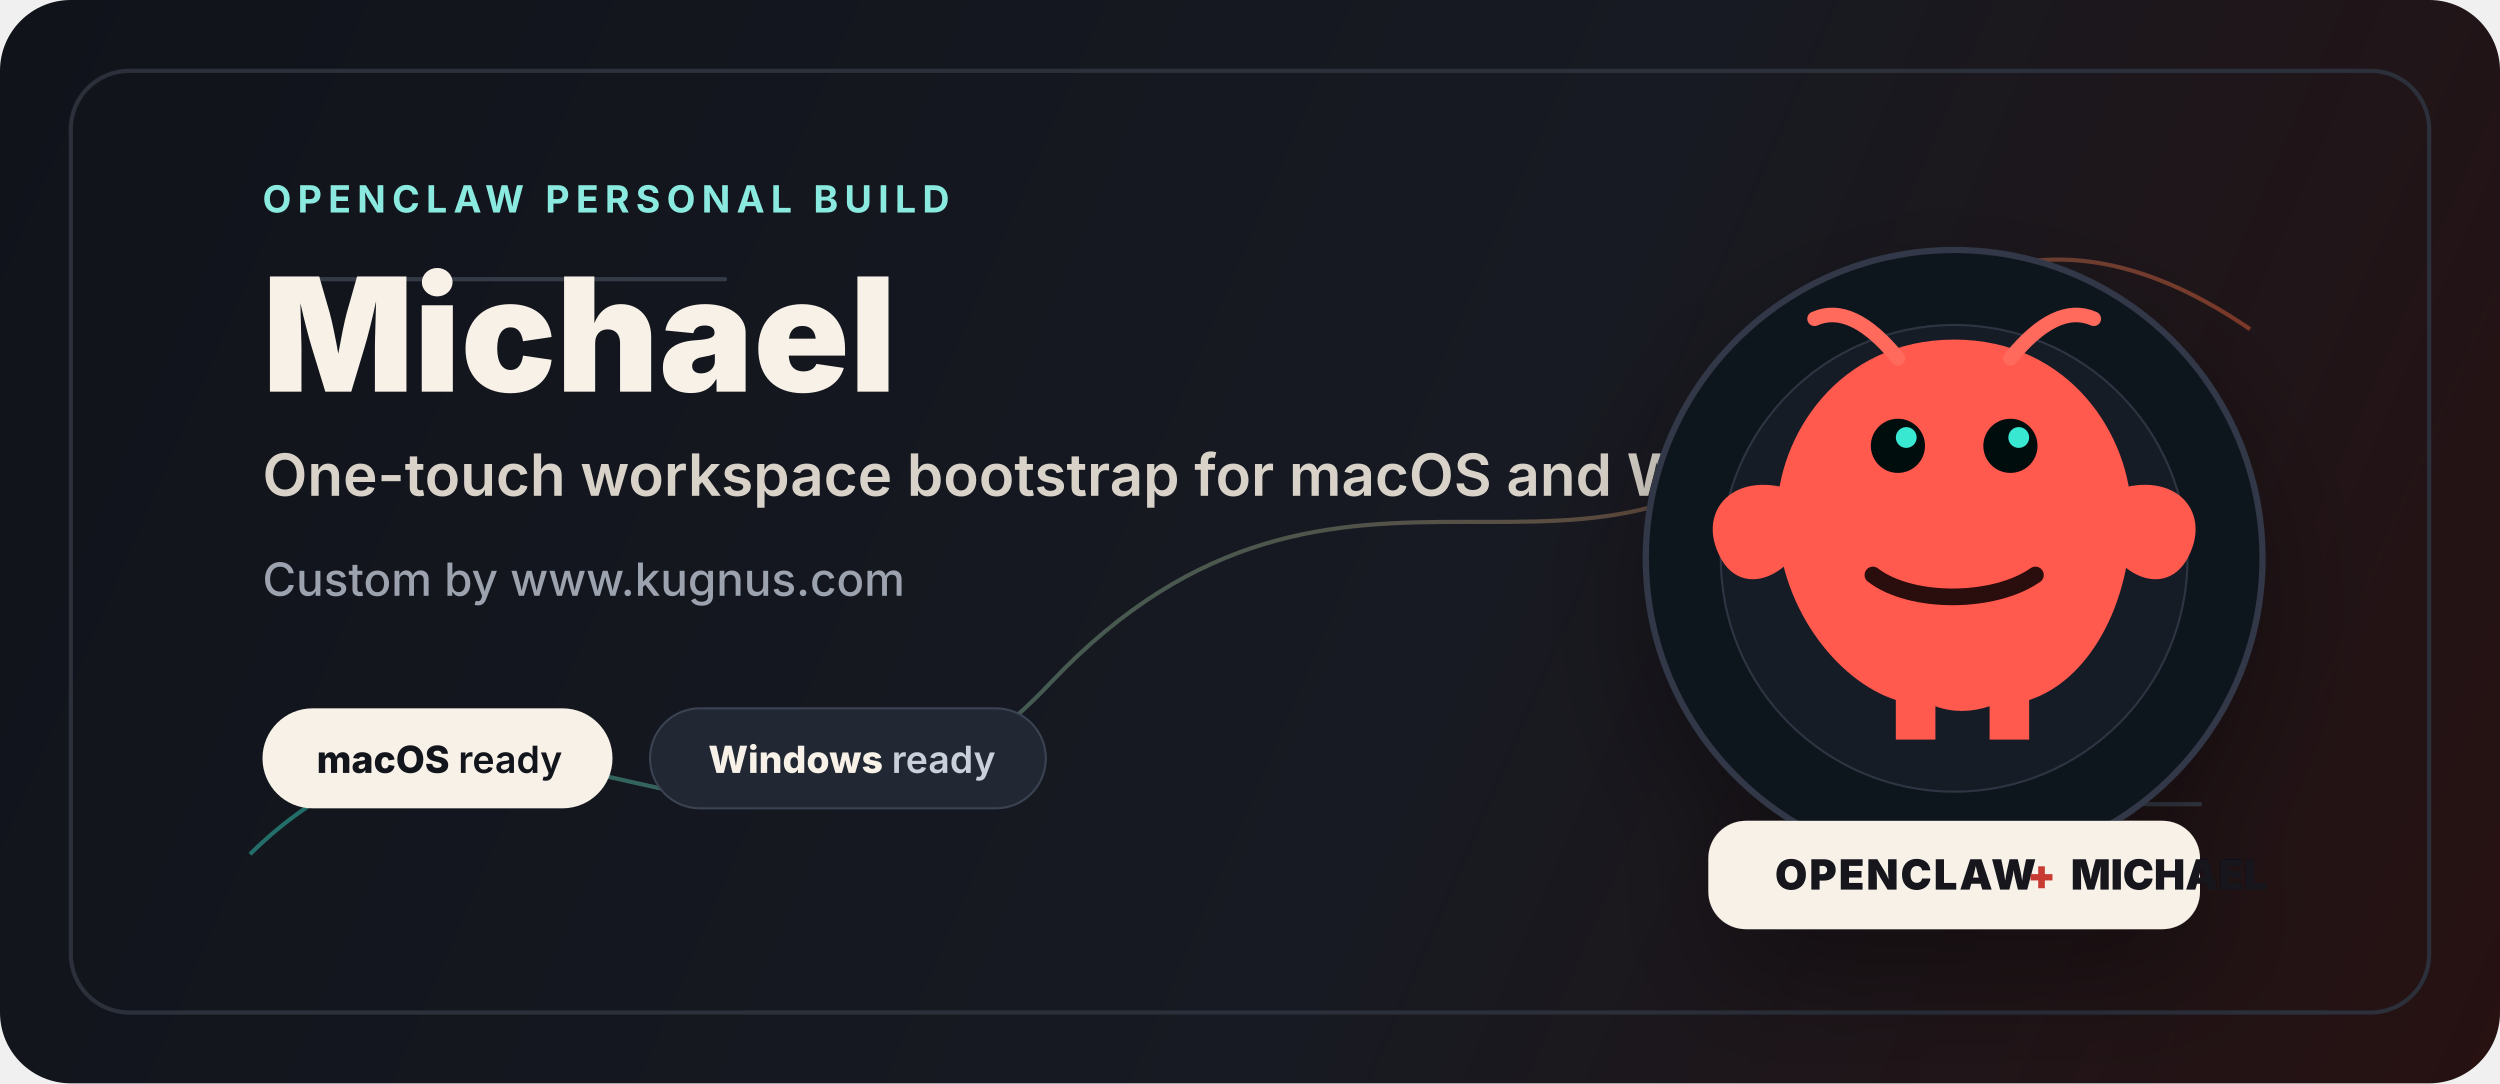
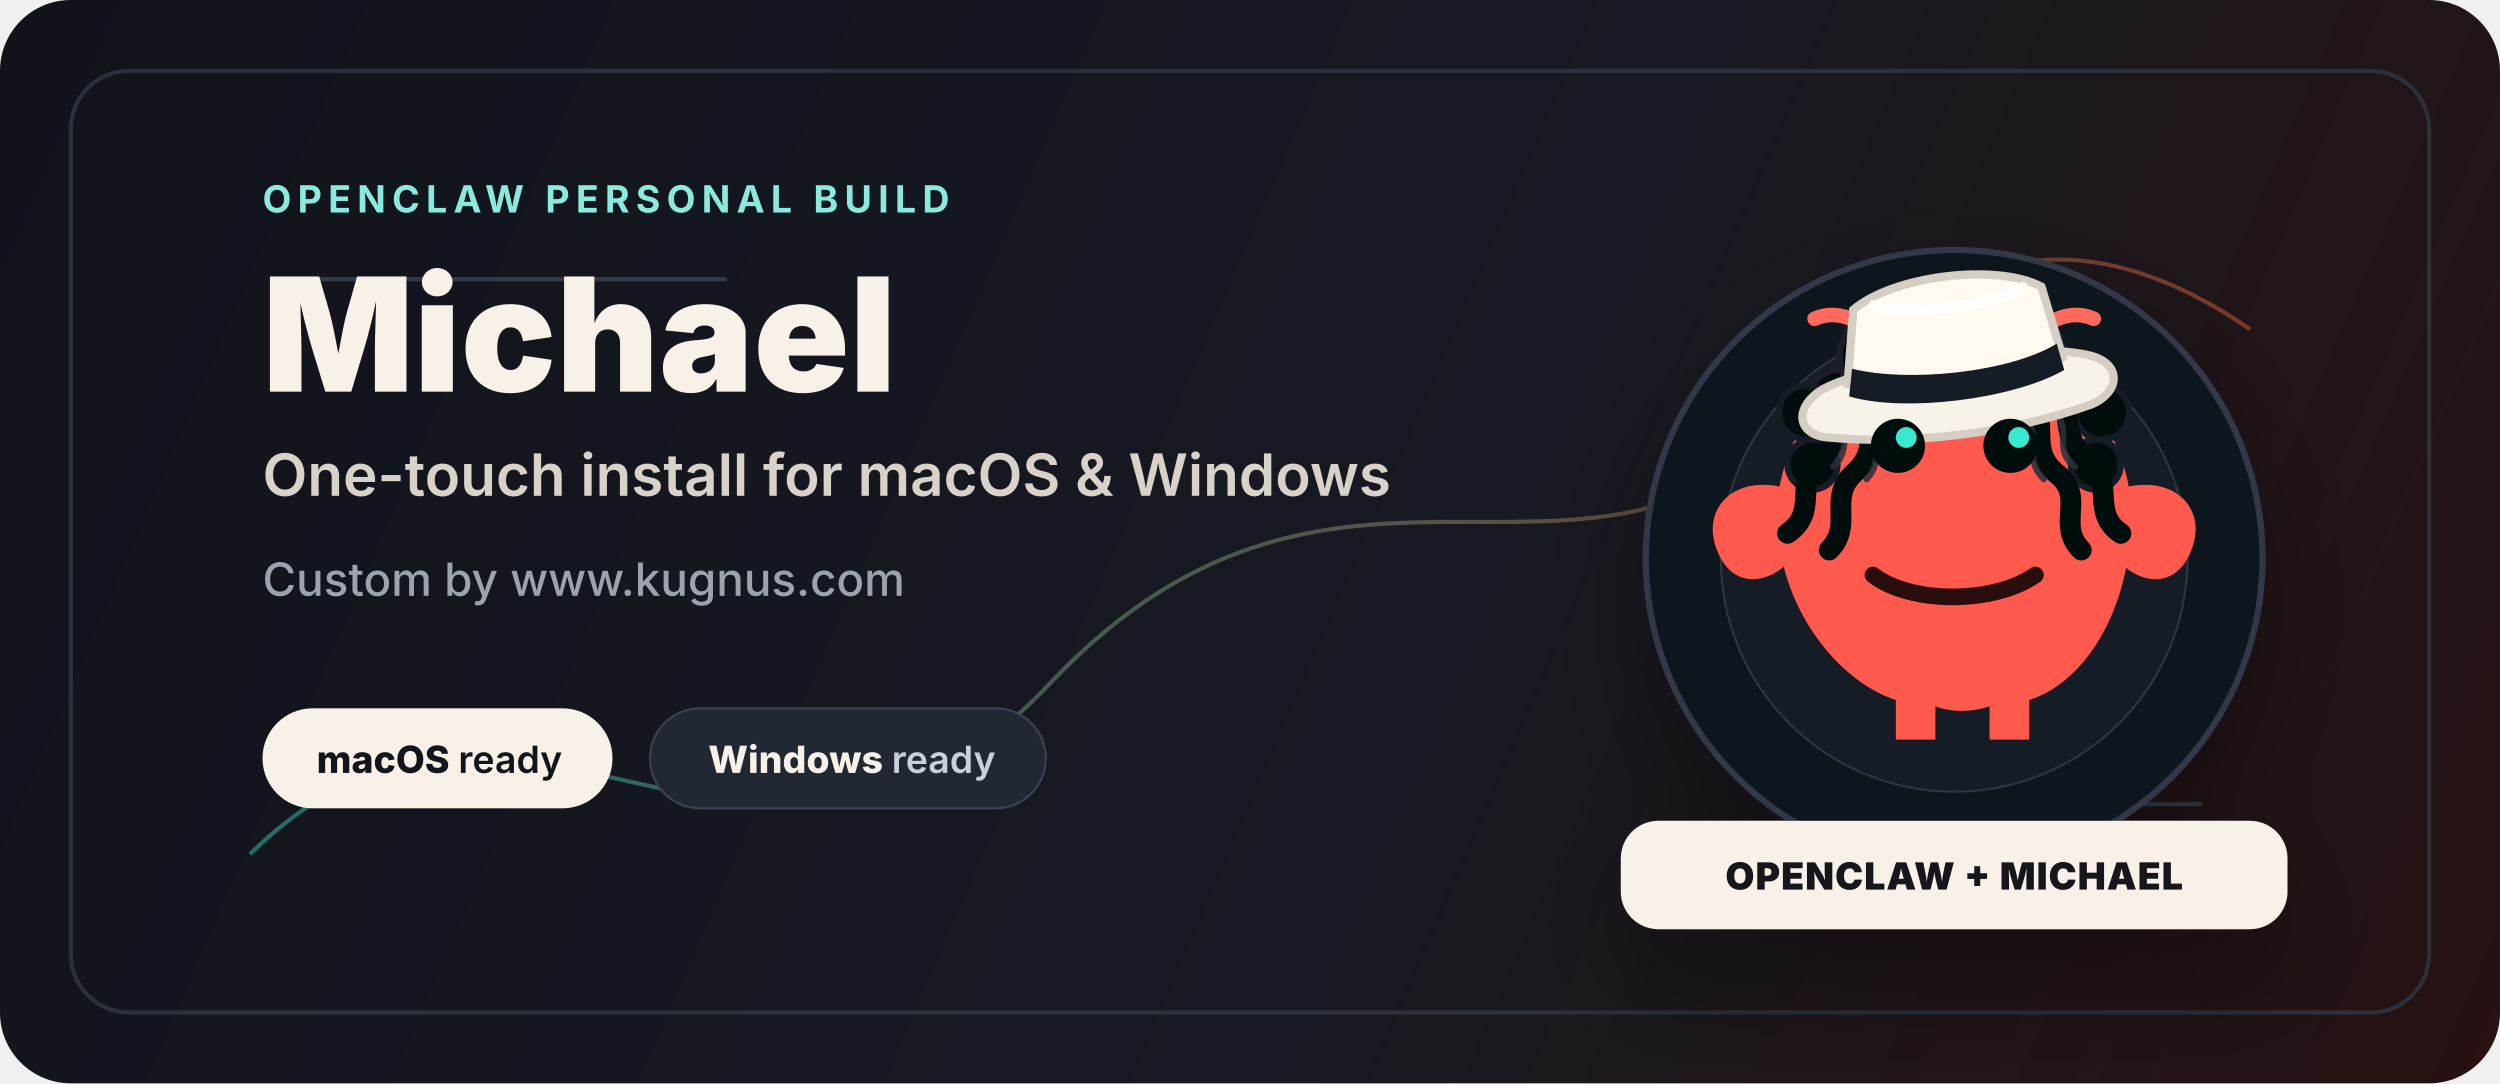
<svg xmlns="http://www.w3.org/2000/svg" viewBox="0 0 1200 520" fill="none" role="img" aria-labelledby="title desc">
  <defs>
    <linearGradient id="bg" x1="0" y1="0" x2="1200" y2="520" gradientUnits="userSpaceOnUse">
      <stop stop-color="#10131A" />
      <stop offset="0.58" stop-color="#171A22" />
      <stop offset="1" stop-color="#271111" />
    </linearGradient>
    <linearGradient id="claw" x1="410" y1="116" x2="790" y2="458" gradientUnits="userSpaceOnUse">
      <stop stop-color="#FF5A4E" />
      <stop offset="1" stop-color="#9F1717" />
    </linearGradient>
    <linearGradient id="accent" x1="290" y1="86" x2="950" y2="420" gradientUnits="userSpaceOnUse">
      <stop stop-color="#38E8D1" />
      <stop offset="1" stop-color="#FF6A3D" />
    </linearGradient>
    <filter id="softShadow" x="-20%" y="-20%" width="140%" height="140%" color-interpolation-filters="sRGB">
      <feDropShadow dx="0" dy="24" stdDeviation="28" flood-color="#000000" flood-opacity="0.35" />
    </filter>
  </defs>
  <rect width="1200" height="520" rx="34" fill="url(#bg)" />
  <rect x="34" y="34" width="1132" height="452" rx="28" stroke="#2B303B" stroke-width="2" />
  <path d="M120 410 C250 282 364 476 504 328 C646 178 768 318 875 188 C951 96 1026 121 1080 158" stroke="url(#accent)" stroke-opacity="0.42" stroke-width="2" />
  <path d="M151 134 H348" stroke="#353B46" stroke-width="2" stroke-linecap="round" />
  <path d="M852 386 H1056" stroke="#353B46" stroke-width="2" stroke-linecap="round" />
  <g transform="translate(126 102)">
    <text x="0" y="0" fill="#8BEADF" font-family="Inter, Arial, sans-serif" font-size="18" font-weight="700" letter-spacing="3">OPENCLAW PERSONAL BUILD</text>
    <text x="0" y="86" fill="#F7F1E8" font-family="Inter, Arial, sans-serif" font-size="76" font-weight="900" letter-spacing="0">Michael</text>
-     <text x="0" y="136" fill="#D8D2C9" font-family="Inter, Arial, sans-serif" font-size="28" font-weight="600">One-touch workspace bootstrap for macOS and Windows</text>
+     <text x="0" y="136" fill="#D8D2C9" font-family="Inter, Arial, sans-serif" font-size="28" font-weight="600">One-touch install for macOS &amp; Windows</text>
    <text x="0" y="184" fill="#9CA3AF" font-family="Inter, Arial, sans-serif" font-size="22" font-weight="500">Custom by www.kugnus.com</text>
    <g transform="translate(0 238)">
      <rect x="0" y="0" width="168" height="48" rx="24" fill="#F7F1E8" />
      <text x="26" y="31" fill="#12151C" font-family="Inter, Arial, sans-serif" font-size="18" font-weight="800">macOS</text>
      <text x="94" y="31" fill="#12151C" font-family="Inter, Arial, sans-serif" font-size="18" font-weight="600">ready</text>
    </g>
    <g transform="translate(186 238)">
      <rect x="0" y="0" width="190" height="48" rx="24" fill="#212733" stroke="#3B4352" />
      <text x="28" y="31" fill="#F7F1E8" font-family="Inter, Arial, sans-serif" font-size="18" font-weight="800">Windows</text>
      <text x="116" y="31" fill="#C9D0DA" font-family="Inter, Arial, sans-serif" font-size="18" font-weight="600">ready</text>
    </g>
  </g>
  <g transform="translate(766 96)" filter="url(#softShadow)">
    <circle cx="172" cy="172" r="148" fill="#11151E" stroke="#303746" stroke-width="3" />
    <circle cx="172" cy="172" r="112" fill="#171C27" stroke="#2E3542" />
+     <g fill="#05070C" stroke="#1B1F2A" stroke-width="3">
+       <circle cx="119" cy="100" r="19" />
+       <circle cx="139" cy="75" r="22" />
+       <circle cx="171" cy="66" r="24" />
+       <circle cx="203" cy="75" r="22" />
+       <circle cx="225" cy="100" r="19" />
+       <circle cx="110" cy="127" r="16" />
+       <circle cx="234" cy="127" r="16" />
+     </g>
+     <g fill="#252A36" opacity="0.72">
+       <circle cx="135" cy="69" r="5" />
+       <circle cx="184" cy="60" r="5" />
+       <circle cx="218" cy="95" r="4" />
+       <circle cx="121" cy="119" r="4" />
+     </g>
    <path d="M172 67 C116 67 87 114 87 151 C87 195 116 231 144 240 L144 259 H163 V243 C171 246 180 246 189 243 V259 H208 V240 C236 231 257 195 257 151 C257 114 228 67 172 67Z" fill="url(#claw)" />
    <path d="M94 139 C66 130 49 149 59 170 C68 190 91 184 102 160 C108 148 105 141 94 139Z" fill="url(#claw)" />
    <path d="M250 139 C278 130 295 149 285 170 C276 190 253 184 242 160 C236 148 239 141 250 139Z" fill="url(#claw)" />
    <path d="M145 76 Q123 49 105 57" stroke="#FF6A5D" stroke-width="7" stroke-linecap="round" />
    <path d="M199 76 Q221 49 239 57" stroke="#FF6A5D" stroke-width="7" stroke-linecap="round" />
+     <g fill="#05070C" stroke="#171C27" stroke-width="3">
+       <circle cx="101" cy="102" r="13" />
+       <circle cx="104" cy="127" r="12" />
+       <circle cx="130" cy="89" r="10" />
+       <circle cx="214" cy="89" r="10" />
+       <circle cx="243" cy="102" r="13" />
+       <circle cx="240" cy="127" r="12" />
+     </g>
+     <g fill="none" stroke="#05070C" stroke-width="10" stroke-linecap="round" stroke-linejoin="round">
+       <path d="M127 88 C111 98 123 112 108 123 C94 134 108 149 92 160" />
+       <path d="M139 91 C125 105 139 118 124 131 C111 143 124 156 112 168" />
+       <path d="M216 88 C233 98 220 113 236 124 C250 135 237 150 252 160" />
+       <path d="M205 91 C221 105 205 119 222 132 C235 143 221 156 233 168" />
+     </g>
+     <g fill="none" stroke="#2B303B" stroke-width="3" stroke-linecap="round" opacity="0.86">
+       <path d="M124 101 C116 111 123 120 114 128" />
+       <path d="M137 106 C131 116 139 124 130 134" />
+       <path d="M220 101 C229 111 219 120 230 128" />
+       <path d="M207 106 C214 116 205 124 215 134" />
+     </g>
+     <g transform="rotate(-7 172 78)">
+       <path d="M108 83 C134 73 211 72 238 83 C252 89 249 102 235 106 C195 115 146 115 106 106 C92 102 94 89 108 83Z" fill="#F8F3E8" stroke="#D5CEC2" stroke-width="4" />
+       <path d="M127 47 C148 33 198 33 218 47 L224 82 C198 94 145 94 120 82 L127 47Z" fill="#FFF9EF" stroke="#D5CEC2" stroke-width="4" />
+       <path d="M123 75 C149 85 198 86 222 75 L224 88 C198 99 145 99 120 88 L123 75Z" fill="#171C27" />
+       <path d="M137 46 C151 53 194 54 209 46" stroke="#FFFFFF" stroke-opacity="0.78" stroke-width="5" stroke-linecap="round" />
+     </g>
    <circle cx="145" cy="118" r="13" fill="#050810" />
    <circle cx="199" cy="118" r="13" fill="#050810" />
    <circle cx="149" cy="114" r="5" fill="#37E8D1" />
    <circle cx="203" cy="114" r="5" fill="#37E8D1" />
    <path d="M133 180 C151 194 191 194 211 180" stroke="#2B0909" stroke-width="8" stroke-linecap="round" />
-     <rect x="54" y="298" width="236" height="52" rx="18" fill="#F7F1E8" />
-     <text x="86" y="331" fill="#12151C" font-family="Inter, Arial, sans-serif" font-size="20" font-weight="900" letter-spacing="1">OPENCLAW</text>
-     <text x="207" y="331" fill="#C83B31" font-family="Inter, Arial, sans-serif" font-size="20" font-weight="900">+</text>
-     <text x="228" y="331" fill="#12151C" font-family="Inter, Arial, sans-serif" font-size="20" font-weight="900">MICHAEL</text>
+     <rect x="12" y="298" width="320" height="52" rx="18" fill="#F7F1E8" />
+     <text x="172" y="331" text-anchor="middle" fill="#12151C" font-family="Inter, Arial, sans-serif" font-size="18" font-weight="900" letter-spacing="0.5">OPENCLAW + MICHAEL</text>
  </g>
</svg>
